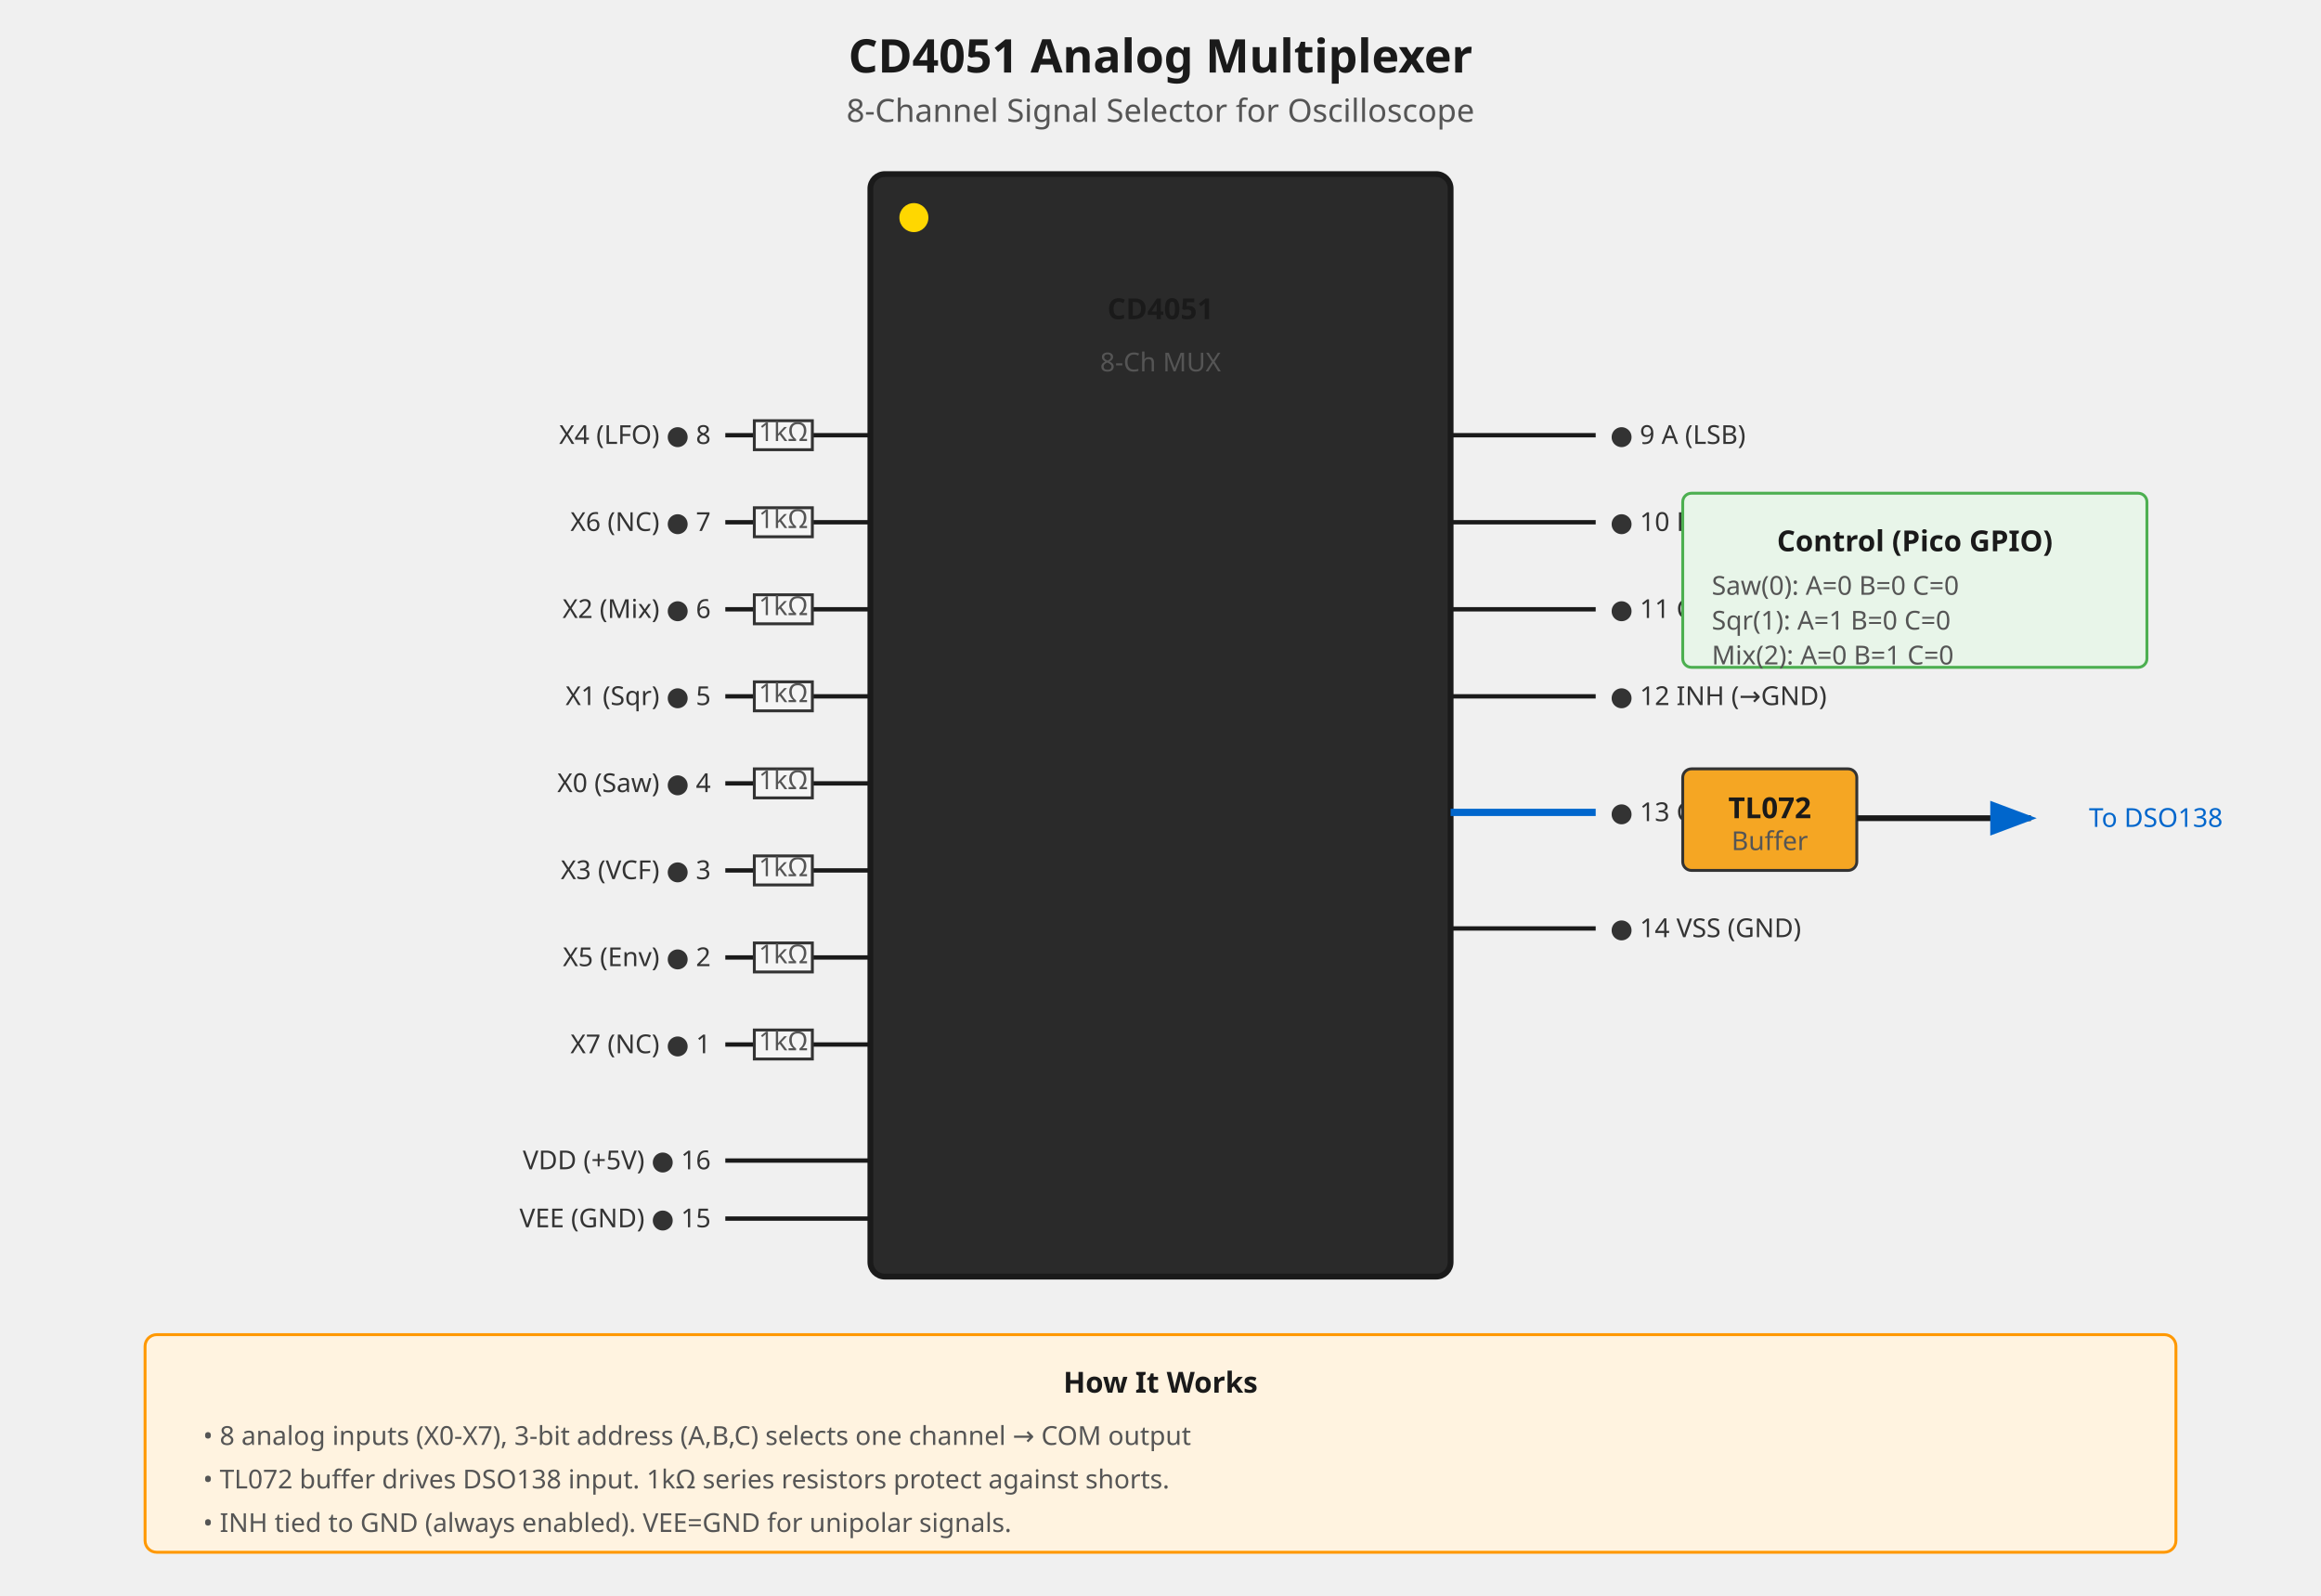
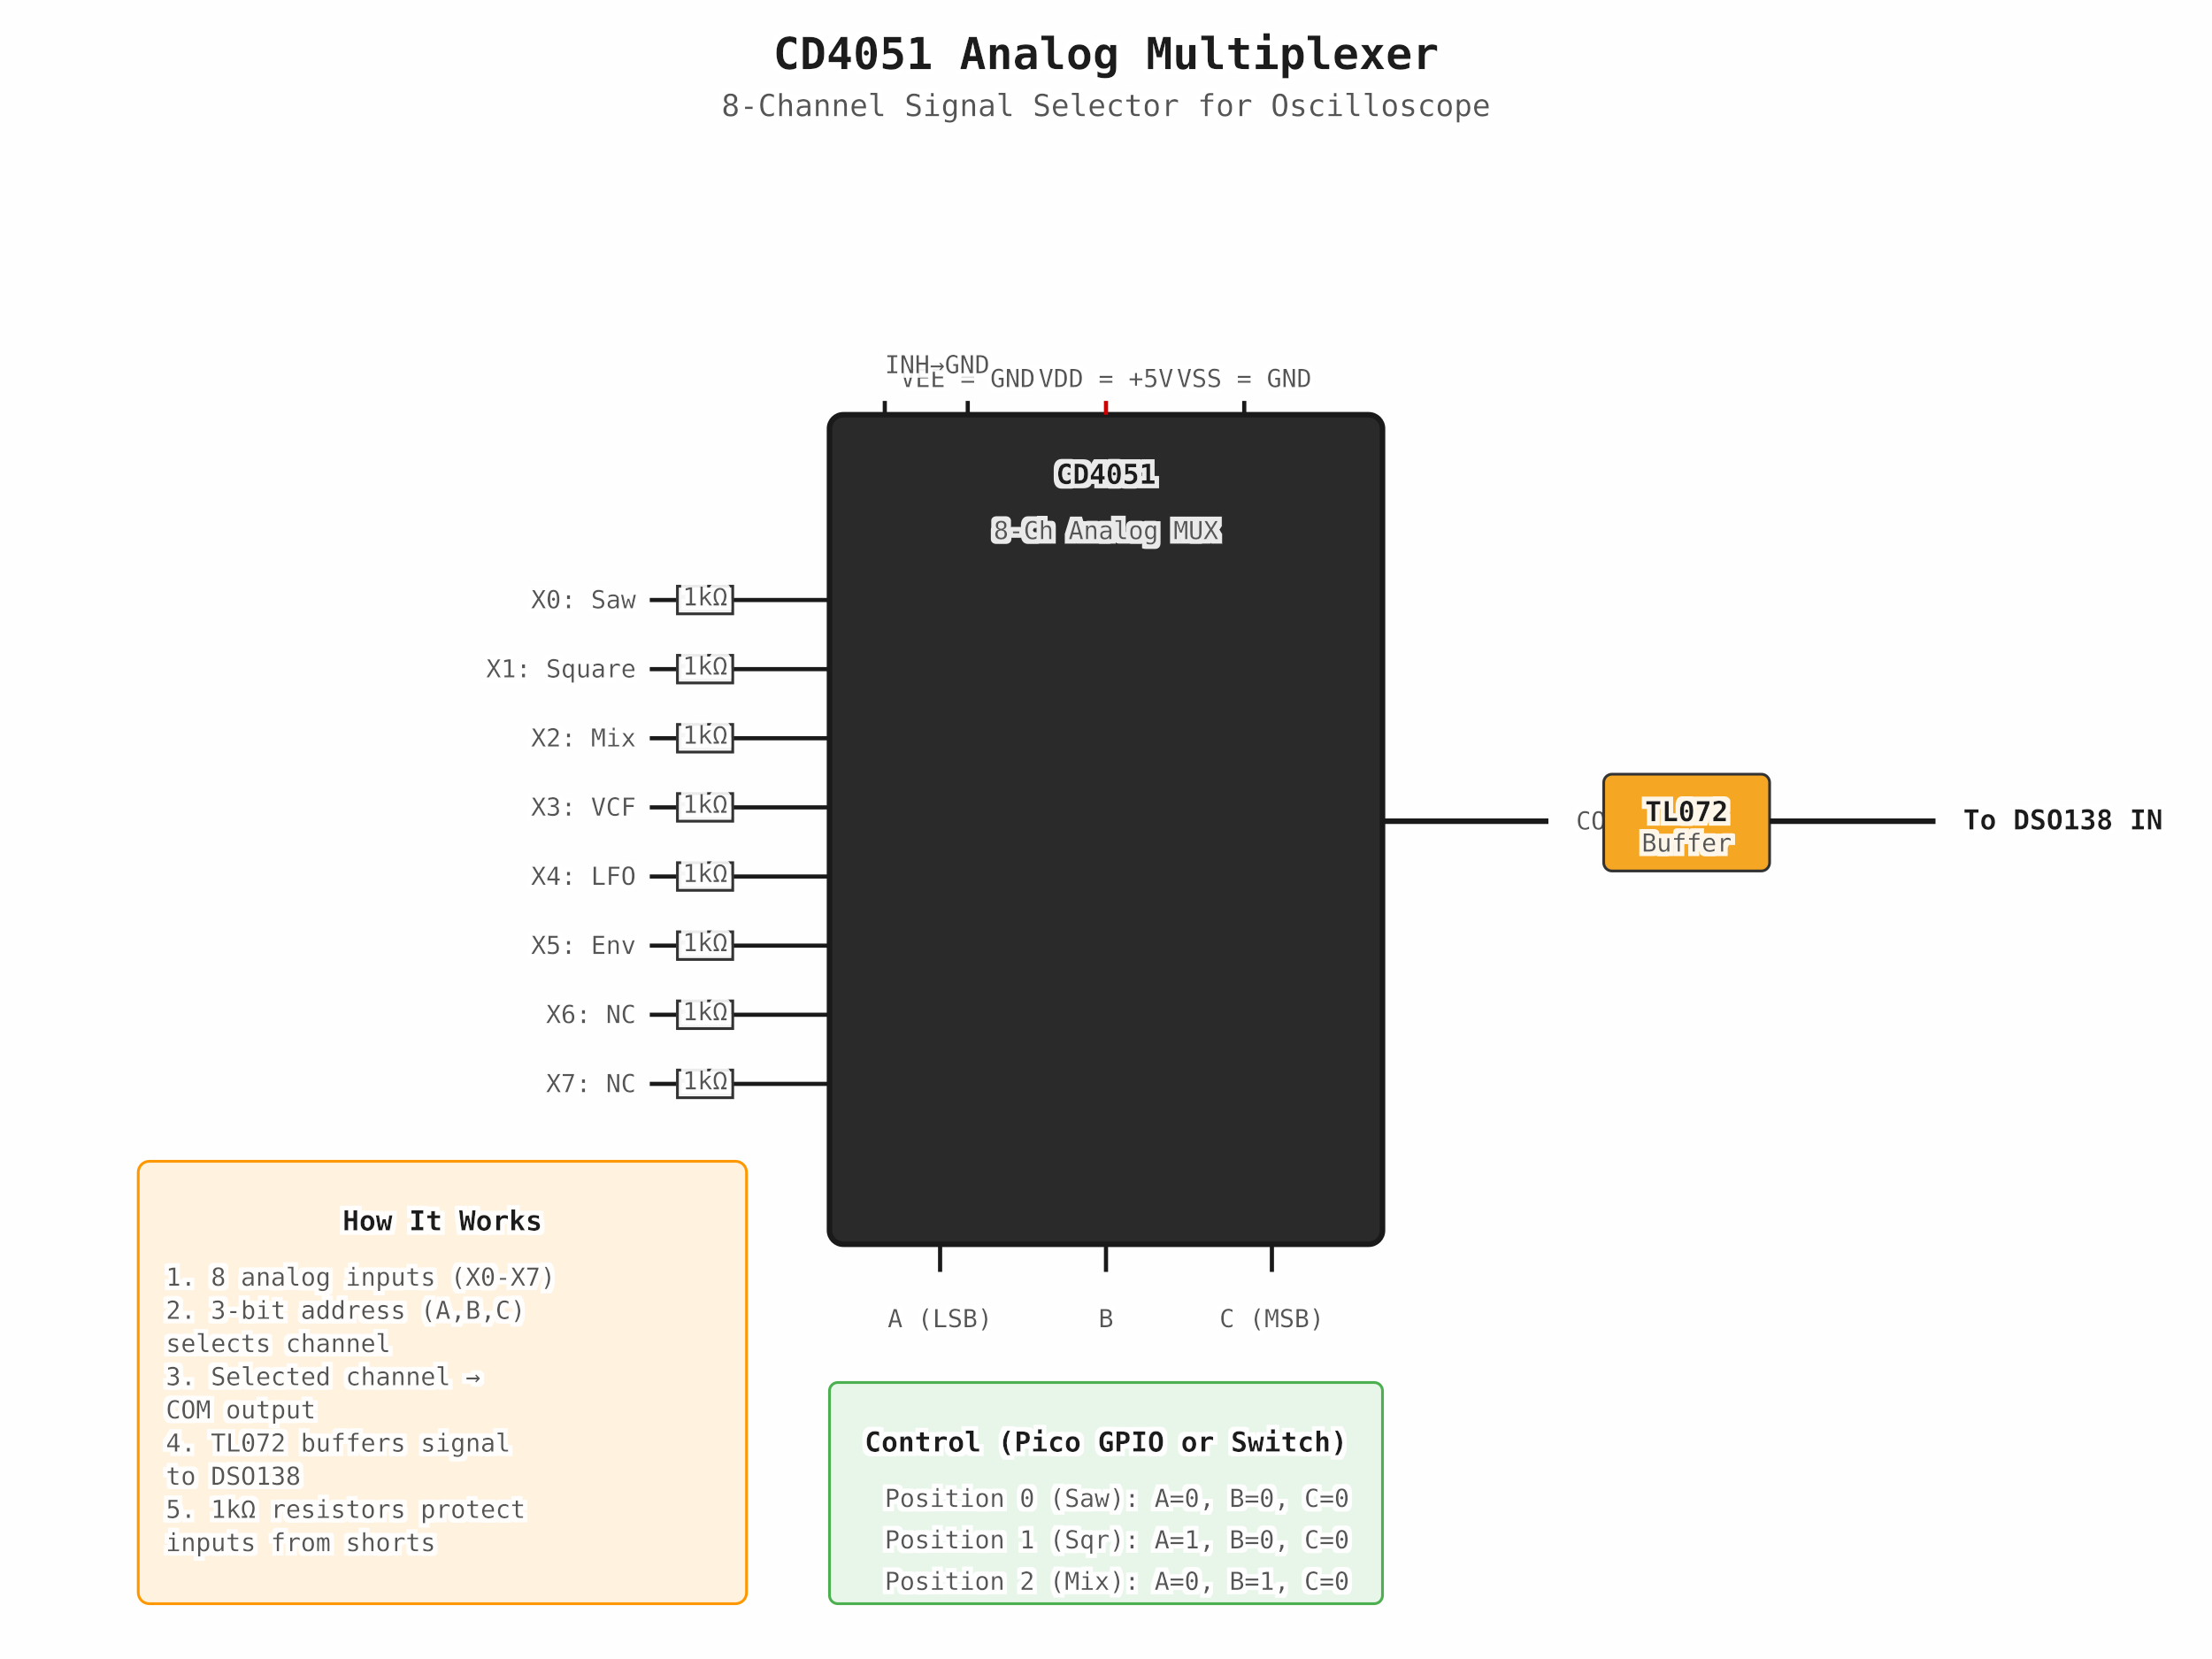
- <svg xmlns="http://www.w3.org/2000/svg" viewBox="0 0 800 550" width="800" height="550">
+ <svg xmlns="http://www.w3.org/2000/svg" viewBox="0 0 800 600" width="800" height="600">
  <defs>
+     <filter id="textshadow" x="-20%" y="-20%" width="140%" height="140%">
+       <feFlood flood-color="white" flood-opacity="0.9" result="bg" />
+       <feMorphology in="SourceGraphic" operator="dilate" radius="1.5" result="dilated" />
+       <feComposite in="bg" in2="dilated" operator="in" result="shadow" />
+       <feMerge>
+         <feMergeNode in="shadow" />
+         <feMergeNode in="SourceGraphic" />
+       </feMerge>
+     </filter>
+     <style>
+     .title { font: bold 16px "SF Mono", Consolas, monospace; fill: #1a1a1a; filter: url(#textshadow); }
+     .subtitle { font: 11px "SF Mono", Consolas, monospace; fill: #555; filter: url(#textshadow); }
+     .label { font: bold 10px "SF Mono", Consolas, monospace; fill: #1a1a1a; filter: url(#textshadow); }
+     .value { font: 9px "SF Mono", Consolas, monospace; fill: #555; filter: url(#textshadow); }
+     .pin { font: 10px "SF Mono", Consolas, monospace; fill: #555; filter: url(#textshadow); }
+     .anno { font: 9px "SF Mono", Consolas, monospace; fill: #0066CC; filter: url(#textshadow); }
+     .wire { stroke: #1a1a1a; stroke-width: 1.5; fill: none; transition: all 0.2s; cursor: pointer; }
+     .wire:hover { stroke: #ff6600; stroke-width: 2.5; filter: drop-shadow(0 0 3px #ff6600); }
+     .wire-thick { stroke: #1a1a1a; stroke-width: 2.5; fill: none; transition: all 0.2s; cursor: pointer; }
+     .wire-thick:hover { stroke: #ff6600; stroke-width: 3.5; filter: drop-shadow(0 0 3px #ff6600); }
+     .component { stroke: #1a1a1a; stroke-width: 1.5; fill: none; }
+     .filled { fill: #1a1a1a; }
+     .junction { fill: #0066CC; }
+   </style>
    <marker id="arrow" markerWidth="8" markerHeight="6" refX="7" refY="3" orient="auto">
      <polygon points="0 0, 8 3, 0 6" fill="#0066CC" />
    </marker>
  </defs>
-   <style>
-   .title { font: bold 16px sans-serif; fill: #1a1a1a; }
-   .subtitle { font: 11px sans-serif; fill: #555; }
-   .label { font: bold 10px sans-serif; fill: #1a1a1a; }
-   .value { font: 9px sans-serif; fill: #555; }
-   .pin { font: 9px sans-serif; fill: #333; }
-   .anno { font: 9px sans-serif; fill: #0066CC; }
-   .wire { stroke: #1a1a1a; stroke-width: 1.5; fill: none; }
- </style>
+   <rect width="800" height="600" fill="#FEFEFE" />
  <text x="400" y="25" class="title" text-anchor="middle">CD4051 Analog Multiplexer</text>
  <text x="400" y="42" class="subtitle" text-anchor="middle">8-Channel Signal Selector for Oscilloscope</text>
-   <rect x="300" y="60" width="200" height="380" fill="#2a2a2a" stroke="#1a1a1a" stroke-width="2" rx="5" />
-   <circle cx="315" cy="75" r="5" fill="gold" />
-   <text x="400" y="110" class="label" text-anchor="middle" fill="#FFF" font-size="13">CD4051</text>
-   <text x="400" y="128" class="value" text-anchor="middle" fill="#CCC" font-size="9">8-Ch MUX</text>
-   <line x1="250" y1="150" x2="300" y2="150" stroke="#1a1a1a" stroke-width="1.5" />
-   <text x="245" y="153" class="pin" text-anchor="end">X4 (LFO) ● 8</text>
-   <rect x="260" y="145" width="20" height="10" fill="#f5f5f5" stroke="#333" stroke-width="1" />
-   <text x="270" y="152" class="value" text-anchor="middle" font-size="5">1kΩ</text>
-   <line x1="250" y1="180" x2="300" y2="180" stroke="#1a1a1a" stroke-width="1.5" />
-   <text x="245" y="183" class="pin" text-anchor="end">X6 (NC) ● 7</text>
-   <rect x="260" y="175" width="20" height="10" fill="#f5f5f5" stroke="#333" stroke-width="1" />
-   <text x="270" y="182" class="value" text-anchor="middle" font-size="5">1kΩ</text>
-   <line x1="250" y1="210" x2="300" y2="210" stroke="#1a1a1a" stroke-width="1.5" />
-   <text x="245" y="213" class="pin" text-anchor="end">X2 (Mix) ● 6</text>
-   <rect x="260" y="205" width="20" height="10" fill="#f5f5f5" stroke="#333" stroke-width="1" />
-   <text x="270" y="212" class="value" text-anchor="middle" font-size="5">1kΩ</text>
-   <line x1="250" y1="240" x2="300" y2="240" stroke="#1a1a1a" stroke-width="1.5" />
-   <text x="245" y="243" class="pin" text-anchor="end">X1 (Sqr) ● 5</text>
-   <rect x="260" y="235" width="20" height="10" fill="#f5f5f5" stroke="#333" stroke-width="1" />
-   <text x="270" y="242" class="value" text-anchor="middle" font-size="5">1kΩ</text>
-   <line x1="250" y1="270" x2="300" y2="270" stroke="#1a1a1a" stroke-width="1.5" />
-   <text x="245" y="273" class="pin" text-anchor="end">X0 (Saw) ● 4</text>
-   <rect x="260" y="265" width="20" height="10" fill="#f5f5f5" stroke="#333" stroke-width="1" />
-   <text x="270" y="272" class="value" text-anchor="middle" font-size="5">1kΩ</text>
-   <line x1="250" y1="300" x2="300" y2="300" stroke="#1a1a1a" stroke-width="1.5" />
-   <text x="245" y="303" class="pin" text-anchor="end">X3 (VCF) ● 3</text>
-   <rect x="260" y="295" width="20" height="10" fill="#f5f5f5" stroke="#333" stroke-width="1" />
-   <text x="270" y="302" class="value" text-anchor="middle" font-size="5">1kΩ</text>
-   <line x1="250" y1="330" x2="300" y2="330" stroke="#1a1a1a" stroke-width="1.5" />
-   <text x="245" y="333" class="pin" text-anchor="end">X5 (Env) ● 2</text>
-   <rect x="260" y="325" width="20" height="10" fill="#f5f5f5" stroke="#333" stroke-width="1" />
-   <text x="270" y="332" class="value" text-anchor="middle" font-size="5">1kΩ</text>
-   <line x1="250" y1="360" x2="300" y2="360" stroke="#1a1a1a" stroke-width="1.5" />
-   <text x="245" y="363" class="pin" text-anchor="end">X7 (NC) ● 1</text>
-   <rect x="260" y="355" width="20" height="10" fill="#f5f5f5" stroke="#333" stroke-width="1" />
-   <text x="270" y="362" class="value" text-anchor="middle" font-size="5">1kΩ</text>
-   <line x1="250" y1="400" x2="300" y2="400" stroke="#1a1a1a" stroke-width="1.5" />
-   <text x="245" y="403" class="pin" text-anchor="end" fill="#CC0000">VDD (+5V) ● 16</text>
-   <line x1="250" y1="420" x2="300" y2="420" stroke="#1a1a1a" stroke-width="1.5" />
-   <text x="245" y="423" class="pin" text-anchor="end">VEE (GND) ● 15</text>
-   <line x1="500" y1="150" x2="550" y2="150" stroke="#1a1a1a" stroke-width="1.5" />
-   <text x="555" y="153" class="pin">● 9 A (LSB)</text>
-   <line x1="500" y1="180" x2="550" y2="180" stroke="#1a1a1a" stroke-width="1.5" />
-   <text x="555" y="183" class="pin">● 10 B</text>
-   <line x1="500" y1="210" x2="550" y2="210" stroke="#1a1a1a" stroke-width="1.5" />
-   <text x="555" y="213" class="pin">● 11 C (MSB)</text>
-   <line x1="500" y1="240" x2="550" y2="240" stroke="#1a1a1a" stroke-width="1.5" />
-   <text x="555" y="243" class="pin">● 12 INH (→GND)</text>
-   <line x1="500" y1="280" x2="550" y2="280" stroke="#0066CC" stroke-width="2.5" />
-   <text x="555" y="283" class="pin" fill="#0066CC" font-weight="bold">● 13 COM (Output)</text>
-   <line x1="500" y1="320" x2="550" y2="320" stroke="#1a1a1a" stroke-width="1.5" />
-   <text x="555" y="323" class="pin">● 14 VSS (GND)</text>
-   <rect x="580" y="265" width="60" height="35" fill="#F5A623" stroke="#333" stroke-width="1" rx="3" />
-   <text x="610" y="282" class="label" text-anchor="middle" fill="#FFF" font-size="8">TL072</text>
-   <text x="610" y="293" class="value" text-anchor="middle" fill="#FFF" font-size="7">Buffer</text>
-   <line x1="640" y1="282" x2="700" y2="282" stroke="#1a1a1a" stroke-width="2" marker-end="url(#arrow)" />
-   <text x="720" y="285" class="anno" font-size="9">To DSO138</text>
-   <rect x="580" y="170" width="160" height="60" fill="#E8F5E9" stroke="#4CAF50" stroke-width="1" rx="3" />
-   <text x="660" y="190" class="label" text-anchor="middle" fill="#1B5E20" font-size="9">Control (Pico GPIO)</text>
-   <text x="590" y="205" class="value" font-size="7">Saw(0): A=0 B=0 C=0</text>
-   <text x="590" y="217" class="value" font-size="7">Sqr(1): A=1 B=0 C=0</text>
-   <text x="590" y="229" class="value" font-size="7">Mix(2): A=0 B=1 C=0</text>
-   <rect x="50" y="460" width="700" height="75" fill="#FFF3E0" stroke="#FF9800" stroke-width="1" rx="4" />
-   <text x="400" y="480" class="label" text-anchor="middle" fill="#E65100" font-size="10">How It Works</text>
-   <text x="70" y="498" class="value" font-size="8">• 8 analog inputs (X0-X7), 3-bit address (A,B,C) selects one channel → COM output</text>
-   <text x="70" y="513" class="value" font-size="8">• TL072 buffer drives DSO138 input. 1kΩ series resistors protect against shorts.</text>
-   <text x="70" y="528" class="value" font-size="8">• INH tied to GND (always enabled). VEE=GND for unipolar signals.</text>
+   <rect x="300" y="150" width="200" height="300" fill="#2a2a2a" stroke="#1a1a1a" stroke-width="2" rx="5" />
+   <text x="400" y="175" class="label" text-anchor="middle" fill="#FFF" font-size="12">CD4051</text>
+   <text x="400" y="195" class="value" text-anchor="middle" fill="#CCC" font-size="9">8-Ch Analog MUX</text>
+   <text x="230" y="220" class="value" text-anchor="end" font-size="8">X0: Saw</text>
+   <line x1="235" y1="217" x2="300" y2="217" stroke="#1a1a1a" stroke-width="1.5" />
+   <rect x="245" y="212" width="20" height="10" fill="#f5f5f5" stroke="#333" stroke-width="1" />
+   <text x="255" y="219" class="value" text-anchor="middle" font-size="8">1kΩ</text>
+   <text x="230" y="245" class="value" text-anchor="end" font-size="8">X1: Square</text>
+   <line x1="235" y1="242" x2="300" y2="242" stroke="#1a1a1a" stroke-width="1.5" />
+   <rect x="245" y="237" width="20" height="10" fill="#f5f5f5" stroke="#333" stroke-width="1" />
+   <text x="255" y="244" class="value" text-anchor="middle" font-size="8">1kΩ</text>
+   <text x="230" y="270" class="value" text-anchor="end" font-size="8">X2: Mix</text>
+   <line x1="235" y1="267" x2="300" y2="267" stroke="#1a1a1a" stroke-width="1.5" />
+   <rect x="245" y="262" width="20" height="10" fill="#f5f5f5" stroke="#333" stroke-width="1" />
+   <text x="255" y="269" class="value" text-anchor="middle" font-size="8">1kΩ</text>
+   <text x="230" y="295" class="value" text-anchor="end" font-size="8">X3: VCF</text>
+   <line x1="235" y1="292" x2="300" y2="292" stroke="#1a1a1a" stroke-width="1.5" />
+   <rect x="245" y="287" width="20" height="10" fill="#f5f5f5" stroke="#333" stroke-width="1" />
+   <text x="255" y="294" class="value" text-anchor="middle" font-size="8">1kΩ</text>
+   <text x="230" y="320" class="value" text-anchor="end" font-size="8">X4: LFO</text>
+   <line x1="235" y1="317" x2="300" y2="317" stroke="#1a1a1a" stroke-width="1.5" />
+   <rect x="245" y="312" width="20" height="10" fill="#f5f5f5" stroke="#333" stroke-width="1" />
+   <text x="255" y="319" class="value" text-anchor="middle" font-size="8">1kΩ</text>
+   <text x="230" y="345" class="value" text-anchor="end" font-size="8">X5: Env</text>
+   <line x1="235" y1="342" x2="300" y2="342" stroke="#1a1a1a" stroke-width="1.5" />
+   <rect x="245" y="337" width="20" height="10" fill="#f5f5f5" stroke="#333" stroke-width="1" />
+   <text x="255" y="344" class="value" text-anchor="middle" font-size="8">1kΩ</text>
+   <text x="230" y="370" class="value" text-anchor="end" font-size="8">X6: NC</text>
+   <line x1="235" y1="367" x2="300" y2="367" stroke="#1a1a1a" stroke-width="1.5" />
+   <rect x="245" y="362" width="20" height="10" fill="#f5f5f5" stroke="#333" stroke-width="1" />
+   <text x="255" y="369" class="value" text-anchor="middle" font-size="8">1kΩ</text>
+   <text x="230" y="395" class="value" text-anchor="end" font-size="8">X7: NC</text>
+   <line x1="235" y1="392" x2="300" y2="392" stroke="#1a1a1a" stroke-width="1.5" />
+   <rect x="245" y="387" width="20" height="10" fill="#f5f5f5" stroke="#333" stroke-width="1" />
+   <text x="255" y="394" class="value" text-anchor="middle" font-size="8">1kΩ</text>
+   <text x="570" y="300" class="value" font-size="9">COM (Output)</text>
+   <line x1="500" y1="297" x2="560" y2="297" stroke="#1a1a1a" stroke-width="2" />
+   <rect x="580" y="280" width="60" height="35" fill="#F5A623" stroke="#333" stroke-width="1" rx="3" />
+   <text x="610" y="297" class="label" text-anchor="middle" fill="#FFF" font-size="8">TL072</text>
+   <text x="610" y="308" class="value" text-anchor="middle" fill="#FFF" font-size="7">Buffer</text>
+   <line x1="640" y1="297" x2="700" y2="297" stroke="#1a1a1a" stroke-width="2" />
+   <text x="710" y="300" class="label" font-size="9">To DSO138 IN</text>
+   <line x1="340" y1="450" x2="340" y2="460" stroke="#1a1a1a" stroke-width="1.5" />
+   <text x="340" y="480" class="value" text-anchor="middle" font-size="8">A (LSB)</text>
+   <line x1="400" y1="450" x2="400" y2="460" stroke="#1a1a1a" stroke-width="1.5" />
+   <text x="400" y="480" class="value" text-anchor="middle" font-size="8">B</text>
+   <line x1="460" y1="450" x2="460" y2="460" stroke="#1a1a1a" stroke-width="1.5" />
+   <text x="460" y="480" class="value" text-anchor="middle" font-size="8">C (MSB)</text>
+   <rect x="300" y="500" width="200" height="80" fill="#E8F5E9" stroke="#4CAF50" stroke-width="1" rx="3" />
+   <text x="400" y="525" class="label" text-anchor="middle" fill="#1B5E20" font-size="10">Control (Pico GPIO or Switch)</text>
+   <text x="320" y="545" class="value" font-size="7">Position 0 (Saw):   A=0, B=0, C=0</text>
+   <text x="320" y="560" class="value" font-size="7">Position 1 (Sqr):   A=1, B=0, C=0</text>
+   <text x="320" y="575" class="value" font-size="7">Position 2 (Mix):   A=0, B=1, C=0</text>
+   <text x="400" y="140" class="value" text-anchor="middle" font-size="8">VDD = +5V</text>
+   <line x1="400" y1="145" x2="400" y2="150" stroke="#CC0000" stroke-width="1.5" />
+   <text x="350" y="140" class="value" text-anchor="middle" font-size="8">VEE = GND</text>
+   <line x1="350" y1="145" x2="350" y2="150" stroke="#1a1a1a" stroke-width="1.5" />
+   <text x="450" y="140" class="value" text-anchor="middle" font-size="8">VSS = GND</text>
+   <line x1="450" y1="145" x2="450" y2="150" stroke="#1a1a1a" stroke-width="1.5" />
+   <text x="320" y="135" class="value" font-size="7">INH→GND</text>
+   <line x1="320" y1="145" x2="320" y2="150" stroke="#1a1a1a" stroke-width="1.5" />
+   <rect x="50" y="420" width="220" height="160" fill="#FFF3E0" stroke="#FF9800" stroke-width="1" rx="4" />
+   <text x="160" y="445" class="label" text-anchor="middle" fill="#E65100" font-size="10">How It Works</text>
+   <text x="60" y="465" class="value" font-size="7">1. 8 analog inputs (X0-X7)</text>
+   <text x="60" y="477" class="value" font-size="7">2. 3-bit address (A,B,C)</text>
+   <text x="60" y="489" class="value" font-size="7">   selects channel</text>
+   <text x="60" y="501" class="value" font-size="7">3. Selected channel →</text>
+   <text x="60" y="513" class="value" font-size="7">   COM output</text>
+   <text x="60" y="525" class="value" font-size="7">4. TL072 buffers signal</text>
+   <text x="60" y="537" class="value" font-size="7">   to DSO138</text>
+   <text x="60" y="549" class="value" font-size="7">5. 1kΩ resistors protect</text>
+   <text x="60" y="561" class="value" font-size="7">   inputs from shorts</text>
</svg>
